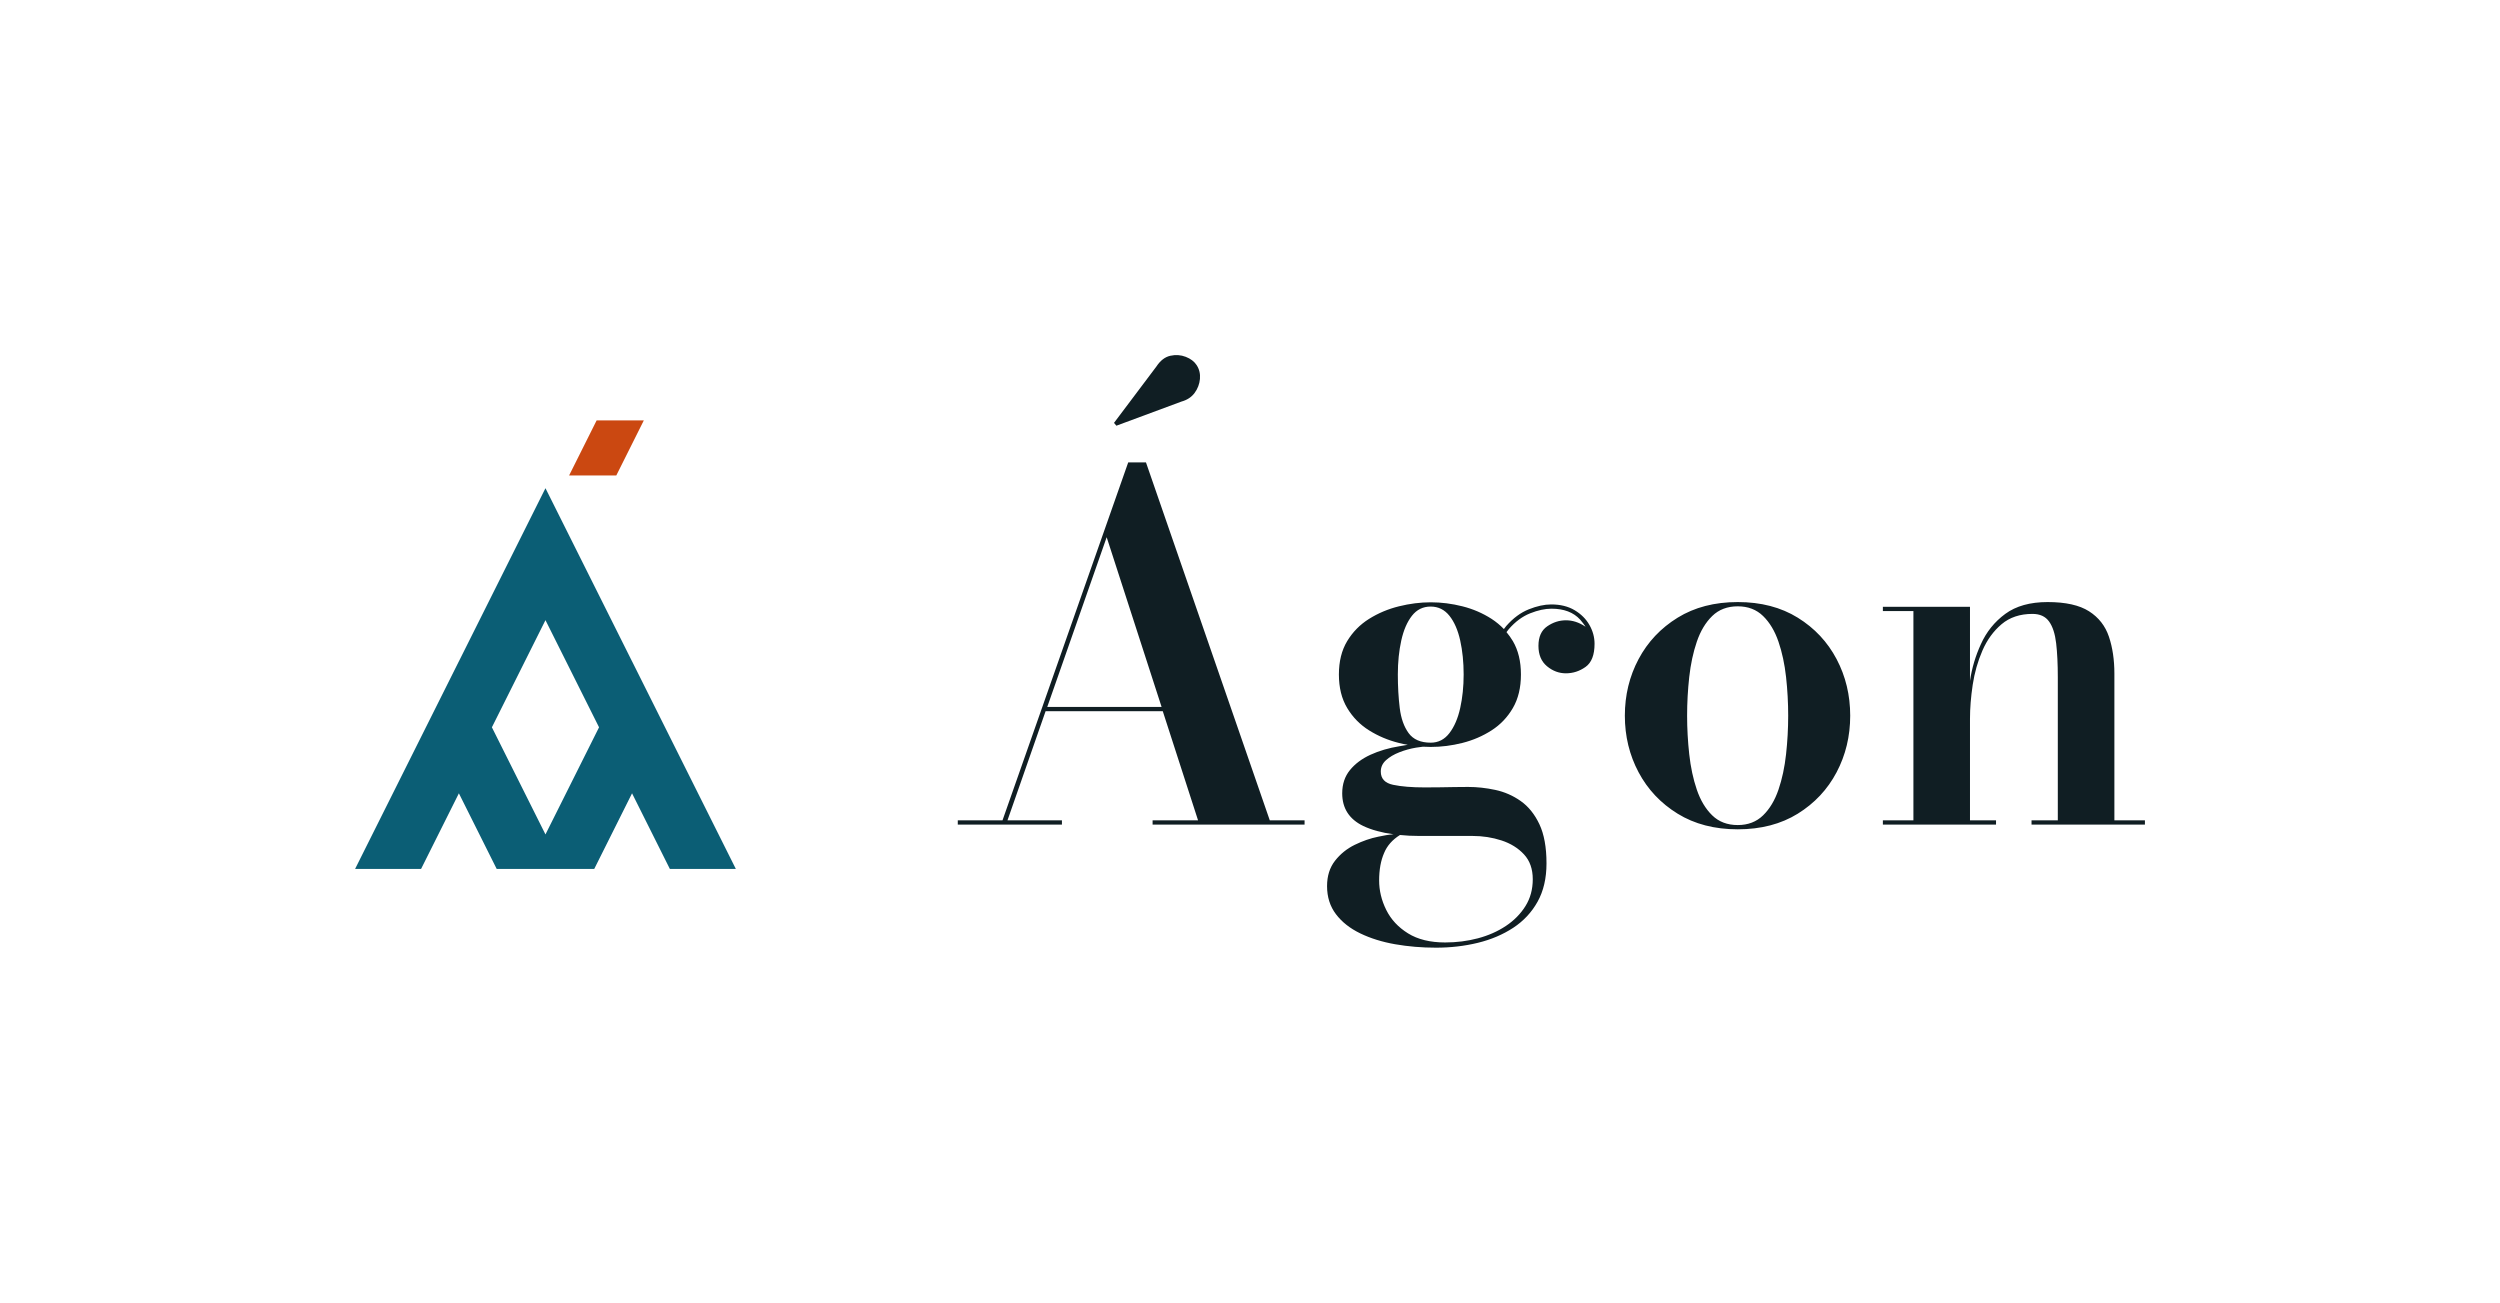
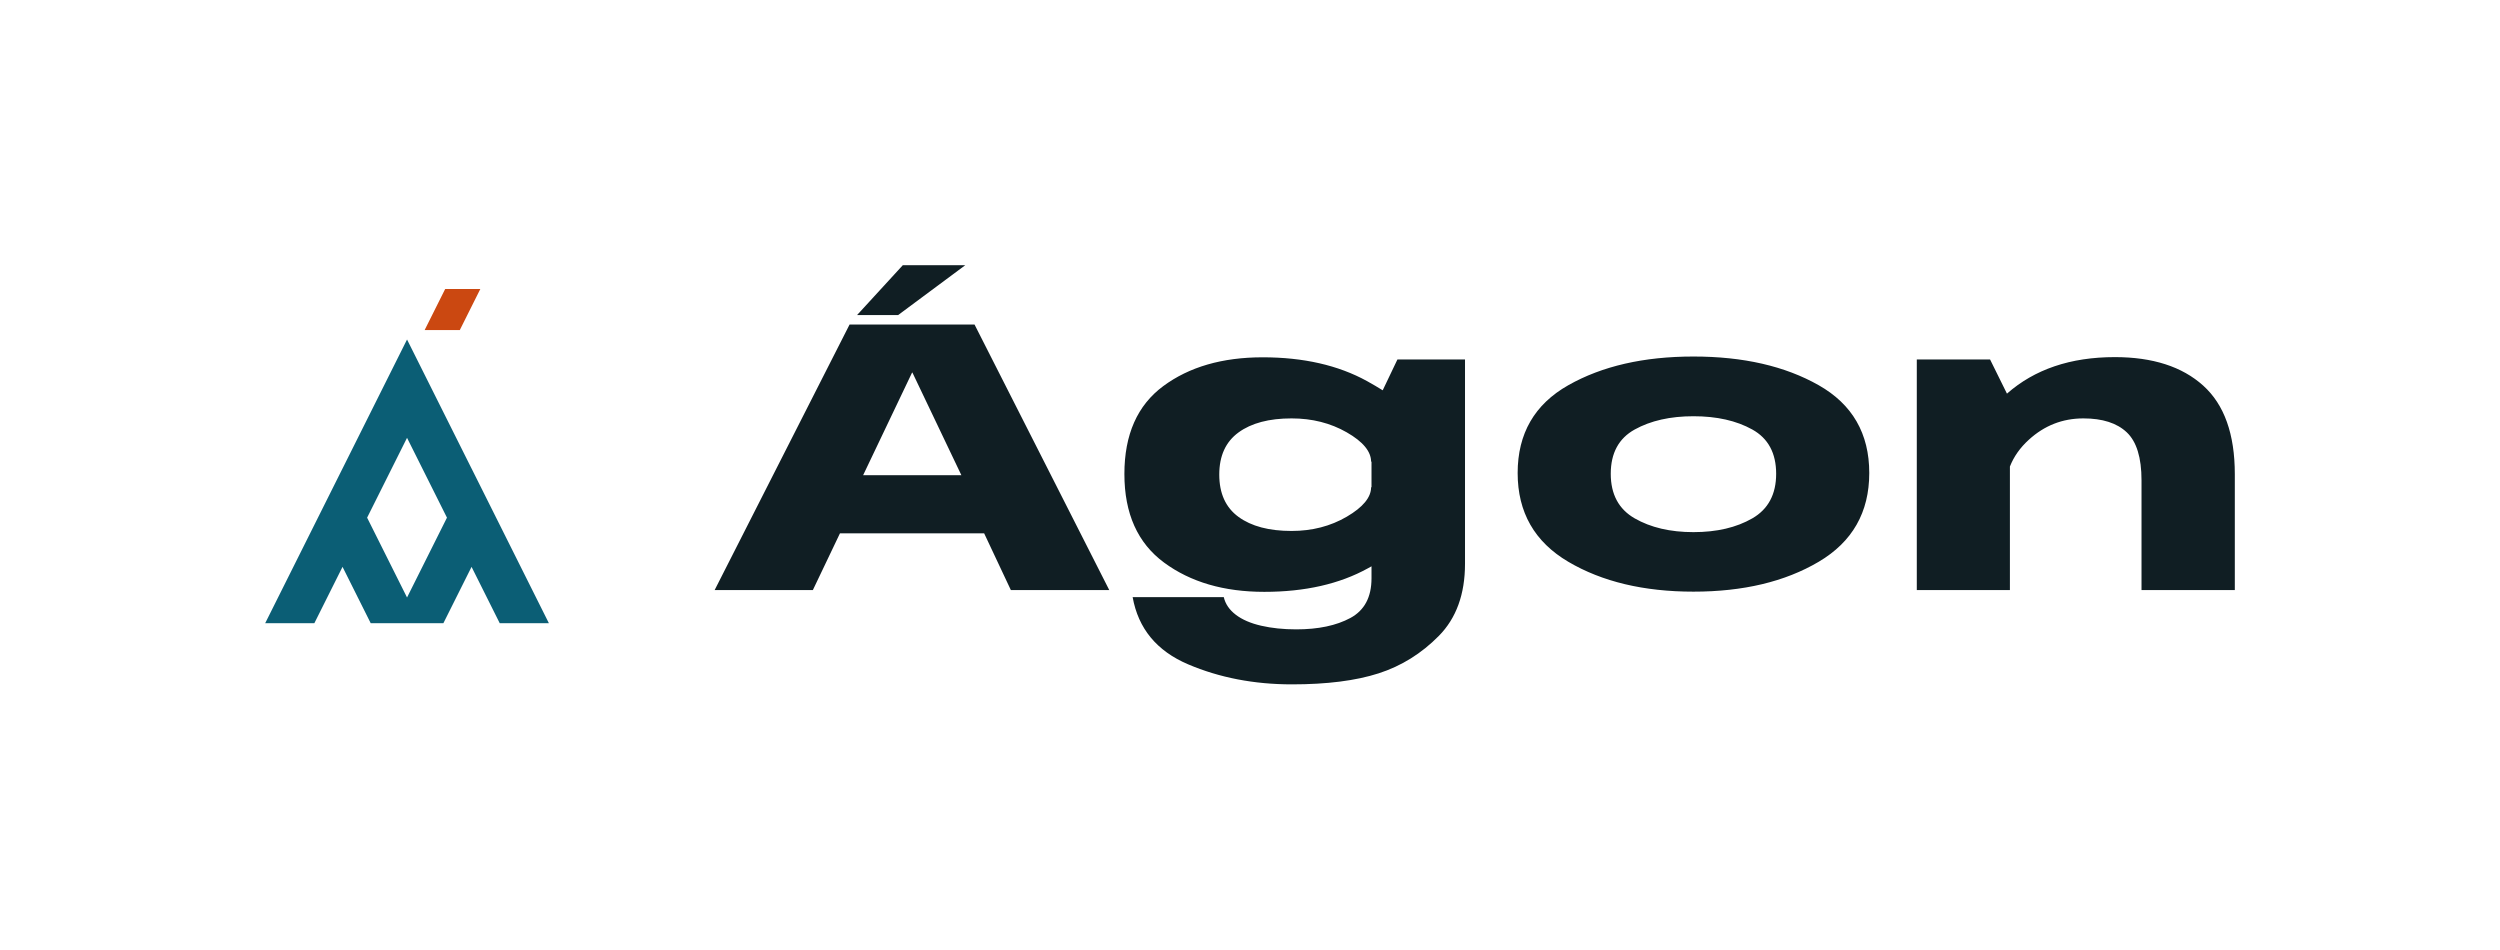
- <svg xmlns="http://www.w3.org/2000/svg" viewBox="-266.937 -132.225 704.07 366.892" data-kind="full-color" data-ink="-166.937 -32.225 337.133 134.667" data-anchors="208" data-mode="light">
-   <path id="part-primary" data-color="primary" data-parts="final semi-esquerda semi-direita" fill="#0b5e75" d="M-148.355 112.5L-166.937 112.5L-137.702 54.016L-137.698 54.023L-113.319 5.263L-88.938 54.023L-88.935 54.016L-59.7 112.5L-78.282 112.5L-88.935 91.194L-99.588 112.5L-127.05 112.5L-137.702 91.194ZM-128.407 72.602L-113.319 102.772L-98.23 72.602L-113.319 42.427L-128.407 72.602Z" />
-   <path id="campeao" data-color="accent" data-parts="campeao" fill="#cb4811" d="M-106.666 1.688L-98.907 -13.83L-85.616 -13.83L-93.375 1.688Z" />
-   <path id="wordmark" data-color="text" data-parts="wordmark" fill="#101e23" d="M137.467 134.667Q131.467 134.667 125.967 133.7Q120.467 132.733 116.133 130.633Q111.8 128.533 109.3 125.233Q106.8 121.933 106.8 117.333Q106.8 113.067 109.033 110.2Q111.267 107.333 114.6 105.7Q117.933 104.067 121.267 103.4Q123.667 102.867 125.533 102.733Q120.533 102.067 117 100.4Q111.067 97.533 111.067 91.2Q111.067 87.333 113.233 84.667Q115.4 82 119.033 80.333Q122.667 78.667 127.2 77.933Q128.333 77.733 129.533 77.533Q128.267 77.333 127 77Q122.467 75.867 118.633 73.467Q114.8 71.067 112.467 67.167Q110.133 63.267 110.133 57.733Q110.133 52.2 112.467 48.333Q114.8 44.467 118.633 42.067Q122.467 39.667 127.033 38.533Q131.6 37.4 136 37.4Q140.467 37.4 144.933 38.533Q149.4 39.667 153.133 42.067Q155.067 43.333 156.6 44.933Q156.933 44.467 157.267 44.067Q160.2 40.733 163.633 39.367Q167.067 38 169.933 38Q173.8 38 176.533 39.633Q179.267 41.267 180.7 43.8Q182.133 46.333 182.133 49.067Q182.133 53.8 179.6 55.6Q177.067 57.4 174.067 57.4Q171.133 57.4 168.733 55.4Q166.333 53.4 166.333 49.667Q166.333 45.867 168.8 44.167Q171.267 42.467 174.067 42.467Q176.867 42.467 179.467 44.2Q179.533 44.2 179.6 44.267Q178.933 43.267 178.067 42.267Q175.267 39.2 170 39.2Q167.267 39.2 164 40.5Q160.733 41.8 158 44.933Q157.667 45.333 157.333 45.8Q158.333 47 159.133 48.333Q161.4 52.2 161.4 57.733Q161.4 63.267 159.133 67.167Q156.867 71.067 153.133 73.467Q149.4 75.867 144.933 77Q140.467 78.133 136 78.133Q134.867 78.133 133.8 78.067Q132.867 78.2 131.867 78.333Q129.467 78.733 127.167 79.633Q124.867 80.533 123.4 81.867Q121.933 83.2 121.933 85.067Q121.933 88.067 125.4 88.8Q128.867 89.533 134.333 89.533Q136.667 89.533 138.733 89.5Q140.8 89.467 142.733 89.433Q144.667 89.4 146.533 89.4Q150.267 89.4 154.167 90.233Q158.067 91.067 161.333 93.367Q164.6 95.667 166.6 99.9Q168.6 104.133 168.6 110.933Q168.6 117.2 166.1 121.7Q163.6 126.2 159.233 129.067Q154.867 131.933 149.267 133.3Q143.667 134.667 137.467 134.667ZM222.467 101.333Q212.667 101.333 205.533 96.933Q198.4 92.533 194.533 85.267Q190.667 78 190.667 69.333Q190.667 60.667 194.533 53.4Q198.4 46.133 205.533 41.733Q212.667 37.333 222.467 37.333Q232.267 37.333 239.367 41.733Q246.467 46.133 250.3 53.4Q254.133 60.667 254.133 69.333Q254.133 78 250.3 85.267Q246.467 92.533 239.367 96.933Q232.267 101.333 222.467 101.333ZM55.8 -2L90.667 98.8L100.467 98.8L100.467 100L57.667 100L57.667 98.8L70.467 98.8L60.533 68.067L27.533 68.067L16.8 98.8L32.133 98.8L32.133 100L2.8 100L2.8 98.8L15.4 98.8L50.8 -2ZM287.867 38.667L287.867 59.533Q288.667 54.133 290.933 49.2Q293.267 44 297.8 40.667Q302.333 37.333 309.733 37.333Q317.333 37.333 321.4 39.933Q325.467 42.533 327 47.1Q328.533 51.667 328.533 57.467L328.533 98.8L337.133 98.8L337.133 100L305.2 100L305.2 98.8L312.6 98.8L312.6 58.533Q312.6 52.933 312.133 48.933Q311.667 44.933 310.133 42.8Q308.6 40.667 305.467 40.667Q300.2 40.667 296.767 43.567Q293.333 46.467 291.367 51Q289.4 55.533 288.633 60.633Q287.867 65.733 287.867 70.2L287.867 98.8L295.2 98.8L295.2 100L263.333 100L263.333 98.8L271.933 98.8L271.933 39.867L263.333 39.867L263.333 38.667ZM222.467 100.133Q226.8 100.133 229.6 97.4Q232.4 94.667 233.933 90.167Q235.467 85.667 236.067 80.2Q236.667 74.733 236.667 69.333Q236.667 63.867 236.067 58.433Q235.467 53 233.933 48.5Q232.4 44 229.6 41.267Q226.8 38.533 222.467 38.533Q218.067 38.533 215.267 41.267Q212.467 44 210.933 48.5Q209.4 53 208.8 58.433Q208.2 63.867 208.2 69.333Q208.2 74.733 208.8 80.2Q209.4 85.667 210.933 90.167Q212.467 94.667 215.267 97.4Q218.067 100.133 222.467 100.133ZM127.333 102.933Q124.133 104.933 122.867 108Q121.467 111.2 121.467 115.733Q121.467 120 123.467 124.033Q125.467 128.067 129.6 130.633Q133.733 133.2 140.067 133.2Q144.867 133.2 149.267 132.033Q153.667 130.867 157.133 128.567Q160.6 126.267 162.667 122.967Q164.733 119.667 164.733 115.4Q164.733 111.067 162.267 108.4Q159.8 105.733 155.933 104.467Q152.067 103.2 147.733 103.2L132.667 103.2Q129.867 103.2 127.333 102.933ZM60.2 66.867L44.733 19.067L28 66.867ZM136 76.933Q139.2 76.933 141.267 74.233Q143.333 71.533 144.3 67.167Q145.267 62.8 145.267 57.733Q145.267 52.533 144.3 48.167Q143.333 43.8 141.267 41.2Q139.2 38.6 135.967 38.6Q132.733 38.6 130.7 41.2Q128.667 43.8 127.7 48.167Q126.733 52.533 126.733 57.733Q126.733 62.8 127.267 67.167Q127.8 71.533 129.767 74.233Q131.733 76.933 136 76.933ZM47.467 -12.333L46.8 -13.133L58.733 -29Q60.4 -31.533 62.667 -32.033Q64.933 -32.533 67 -31.733Q69.067 -30.933 70.067 -29.4Q71.2 -27.667 71 -25.5Q70.8 -23.333 69.5 -21.567Q68.2 -19.8 65.8 -19.133Z" />
+ <svg xmlns="http://www.w3.org/2000/svg" viewBox="-262.602 -122.519 942.75 358.075" data-kind="full-color" data-ink="-162.602 -22.519 580.148 135.556" data-anchors="106" data-mode="light">
+   <path id="part-primary" data-color="primary" data-parts="final semi-esquerda semi-direita" fill="#0b5e75" d="M-144.063 112.5L-162.602 112.5L-133.434 54.15L-133.43 54.157L-109.107 5.509L-84.782 54.157L-84.779 54.15L-55.611 112.5L-74.15 112.5L-84.779 91.243L-95.407 112.5L-122.806 112.5L-133.434 91.243ZM-124.16 72.694L-109.107 102.794L-94.053 72.694L-109.107 42.588L-124.16 72.694Z" />
+   <path id="campeao" data-color="accent" data-parts="campeao" fill="#cb4811" d="M-102.469 1.943L-94.728 -13.54L-81.467 -13.54L-89.208 1.943Z" />
+   <path id="wordmark" data-color="text" data-parts="wordmark" fill="#101e23" d="M224.593 135.556Q203.185 135.556 185.444 128Q167.704 120.444 164.519 102.667L198.889 102.667Q199.778 106.519 203.407 109.296Q207.037 112.074 213 113.444Q218.963 114.815 226.222 114.815Q238.667 114.815 246.63 110.519Q254.593 106.222 254.593 95.556L254.593 91.037L253.259 91.778Q237.185 100.667 214.148 100.667Q191.333 100.667 176.37 89.63Q161.407 78.593 161.407 56.222Q161.407 33.926 176.074 23.074Q190.741 12.222 213.556 12.222Q236.593 12.222 252.889 21.185Q256.222 23.037 258.815 24.667L264.37 13.037L289.852 13.037L289.852 90.074Q289.852 107.259 280 117.259Q270.148 127.259 257.259 131.407Q244.37 135.556 224.593 135.556ZM376 100.593Q347.926 100.593 328.815 89.333Q309.704 78.074 309.704 55.852Q309.704 33.556 328.815 22.741Q347.926 11.926 376 11.926Q404.148 11.926 423.222 22.741Q442.296 33.556 442.296 55.852Q442.296 78.074 423.222 89.333Q404.148 100.593 376 100.593ZM6.889 100L57.778 -0.148L104.889 -0.148L155.704 100L118.593 100L108.519 78.593L54.148 78.593L43.926 100ZM460.222 100L460.222 13.037L487.852 13.037L494.222 25.926Q509.852 12.148 534.889 12.148Q556.296 12.148 568.222 22.889Q580.148 33.63 580.148 56.296L580.148 100L544.963 100L544.963 58.593Q544.963 45.778 539.407 40.519Q533.852 35.259 523.037 35.259Q511.259 35.259 502.444 43.333Q497.556 47.778 495.333 53.407L495.333 100ZM376 78.148Q389.185 78.148 398.185 72.963Q407.185 67.778 407.185 56.148Q407.185 44.444 398.185 39.444Q389.185 34.444 376 34.444Q362.889 34.444 353.852 39.444Q344.815 44.444 344.815 56.148Q344.815 67.778 353.852 72.963Q362.889 78.148 376 78.148ZM254.593 51.481L254.444 51.63Q254.444 45.778 245.259 40.519Q236.074 35.259 224.444 35.259Q211.704 35.259 204.444 40.556Q197.185 45.852 197.185 56.444Q197.185 67.111 204.444 72.407Q211.704 77.704 224.444 77.704Q236.074 77.704 245.259 72.333Q254.444 66.963 254.444 61.185L254.593 61.259ZM62.889 56.667L99.926 56.667L81.481 18L81.333 18ZM60.593 -3.704L77.852 -22.519L101.407 -22.519L76.074 -3.704Z" />
</svg>
